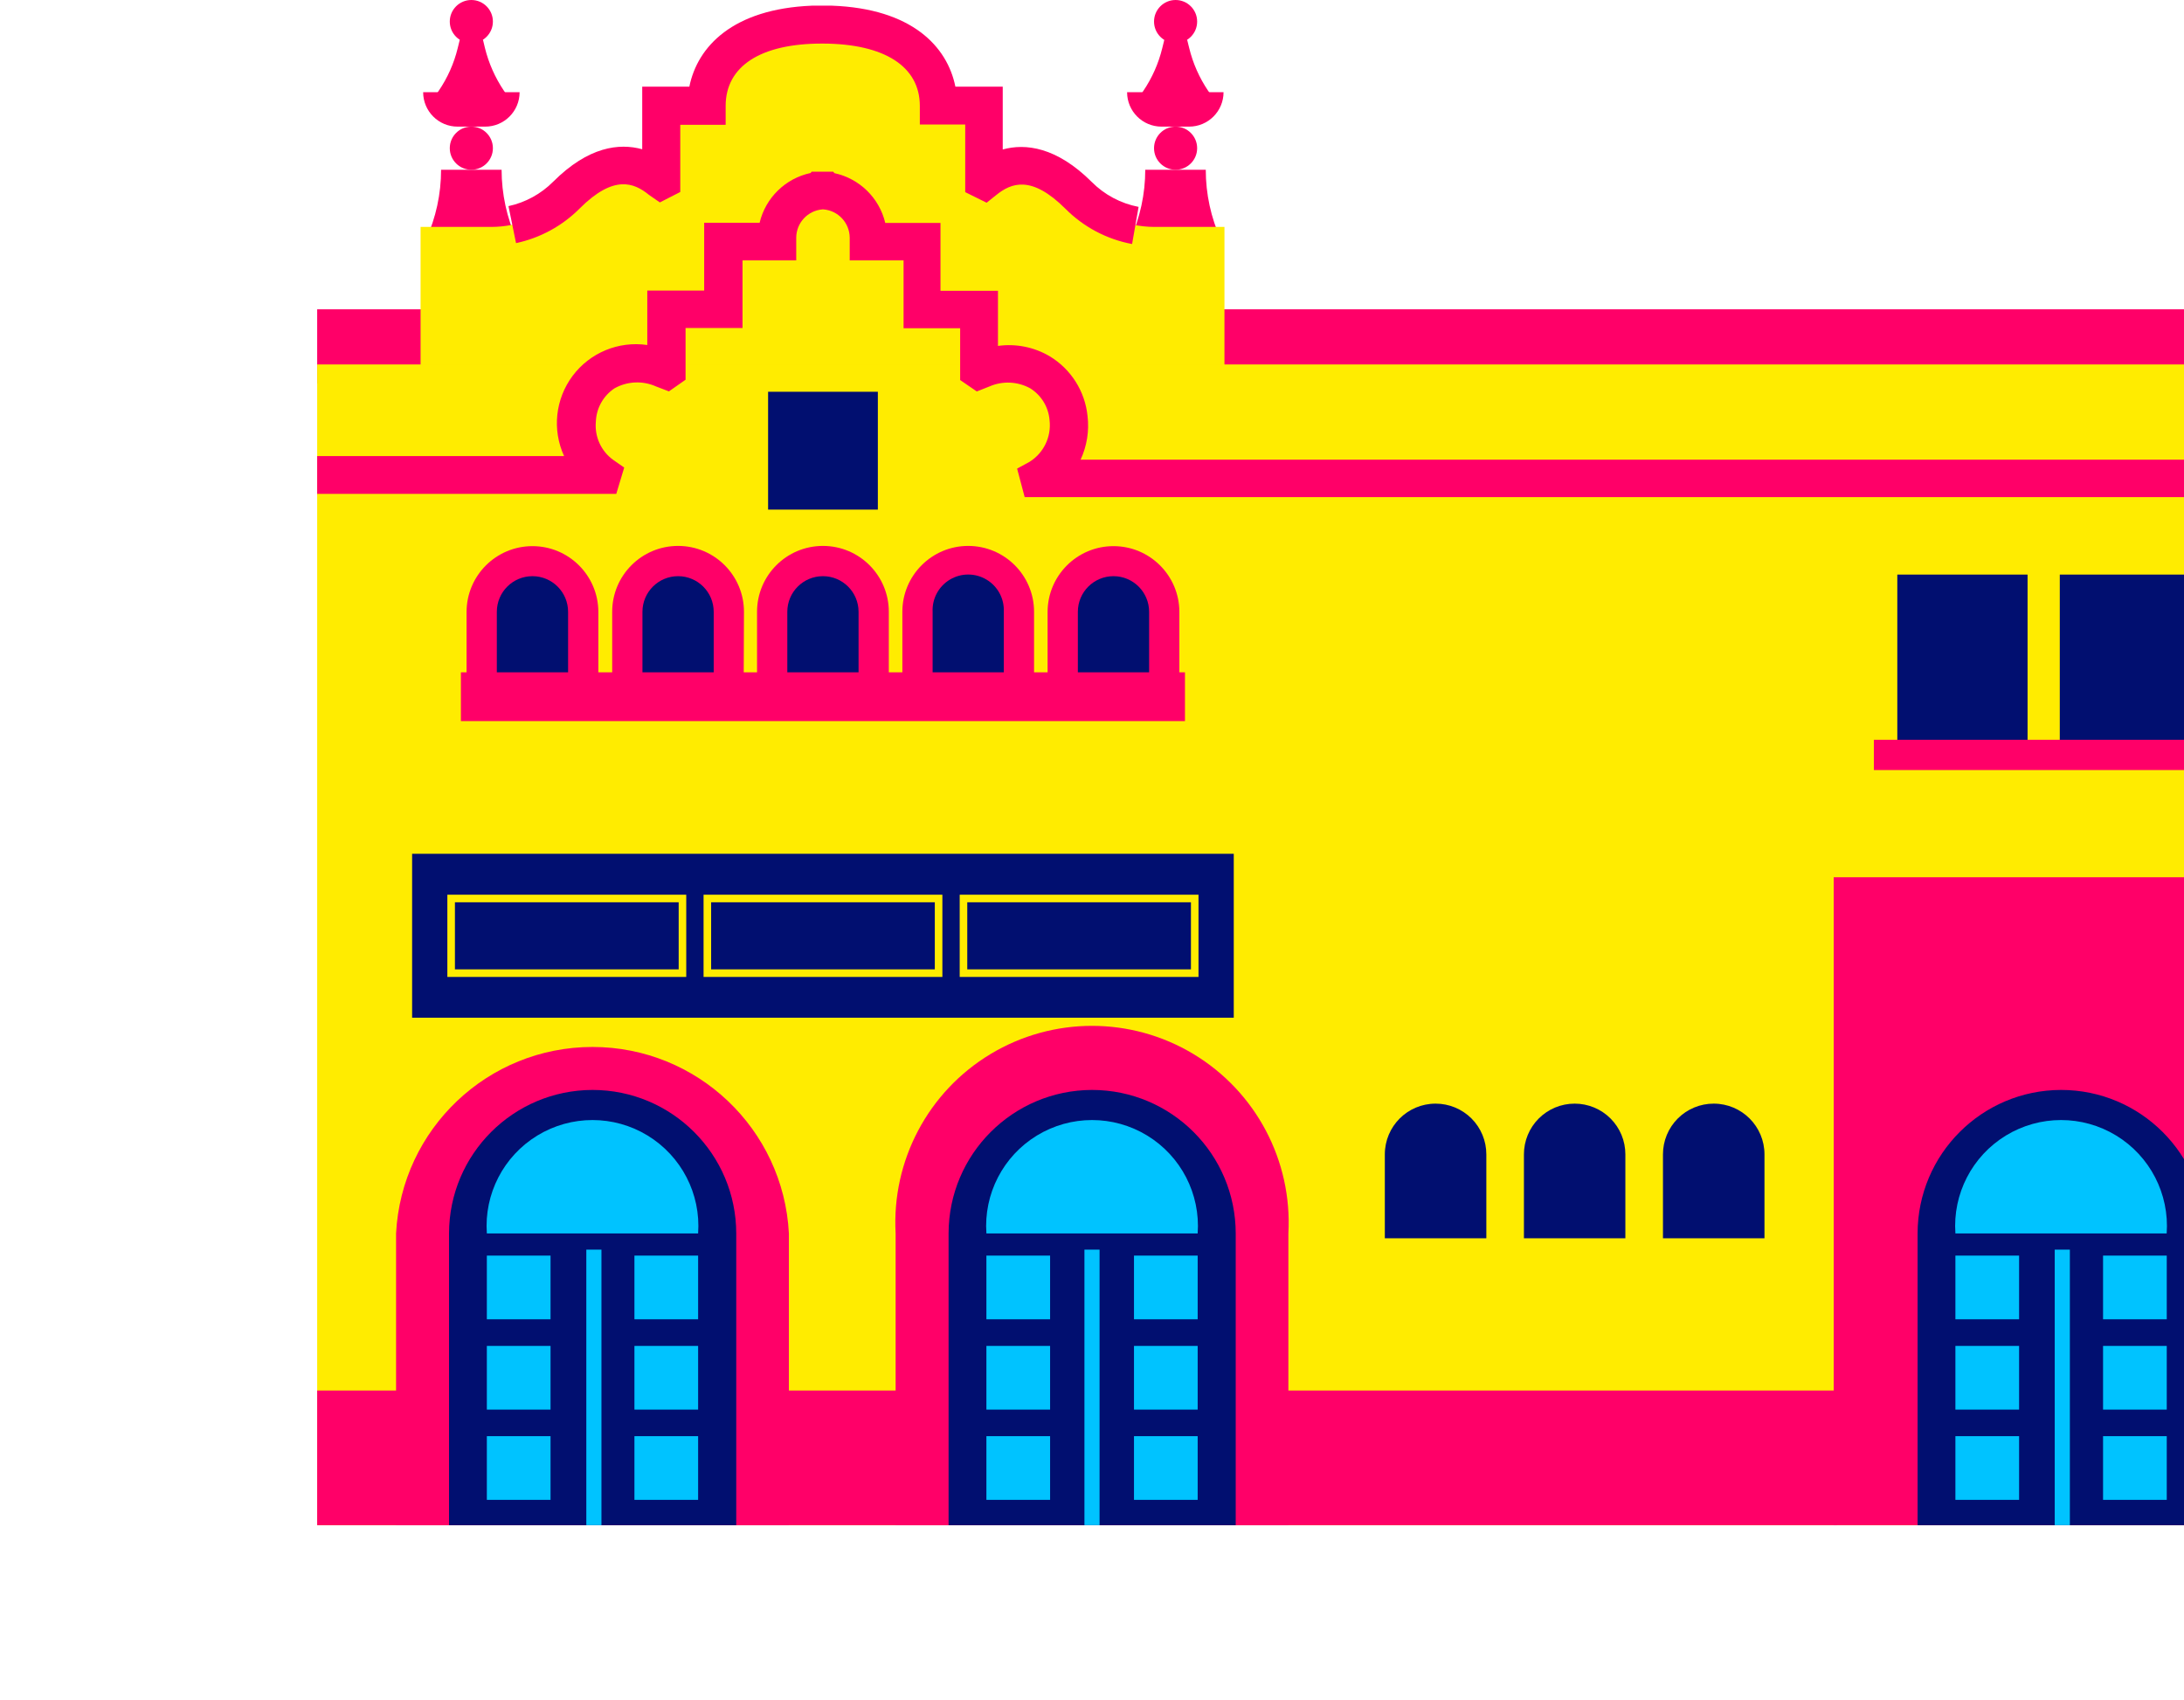
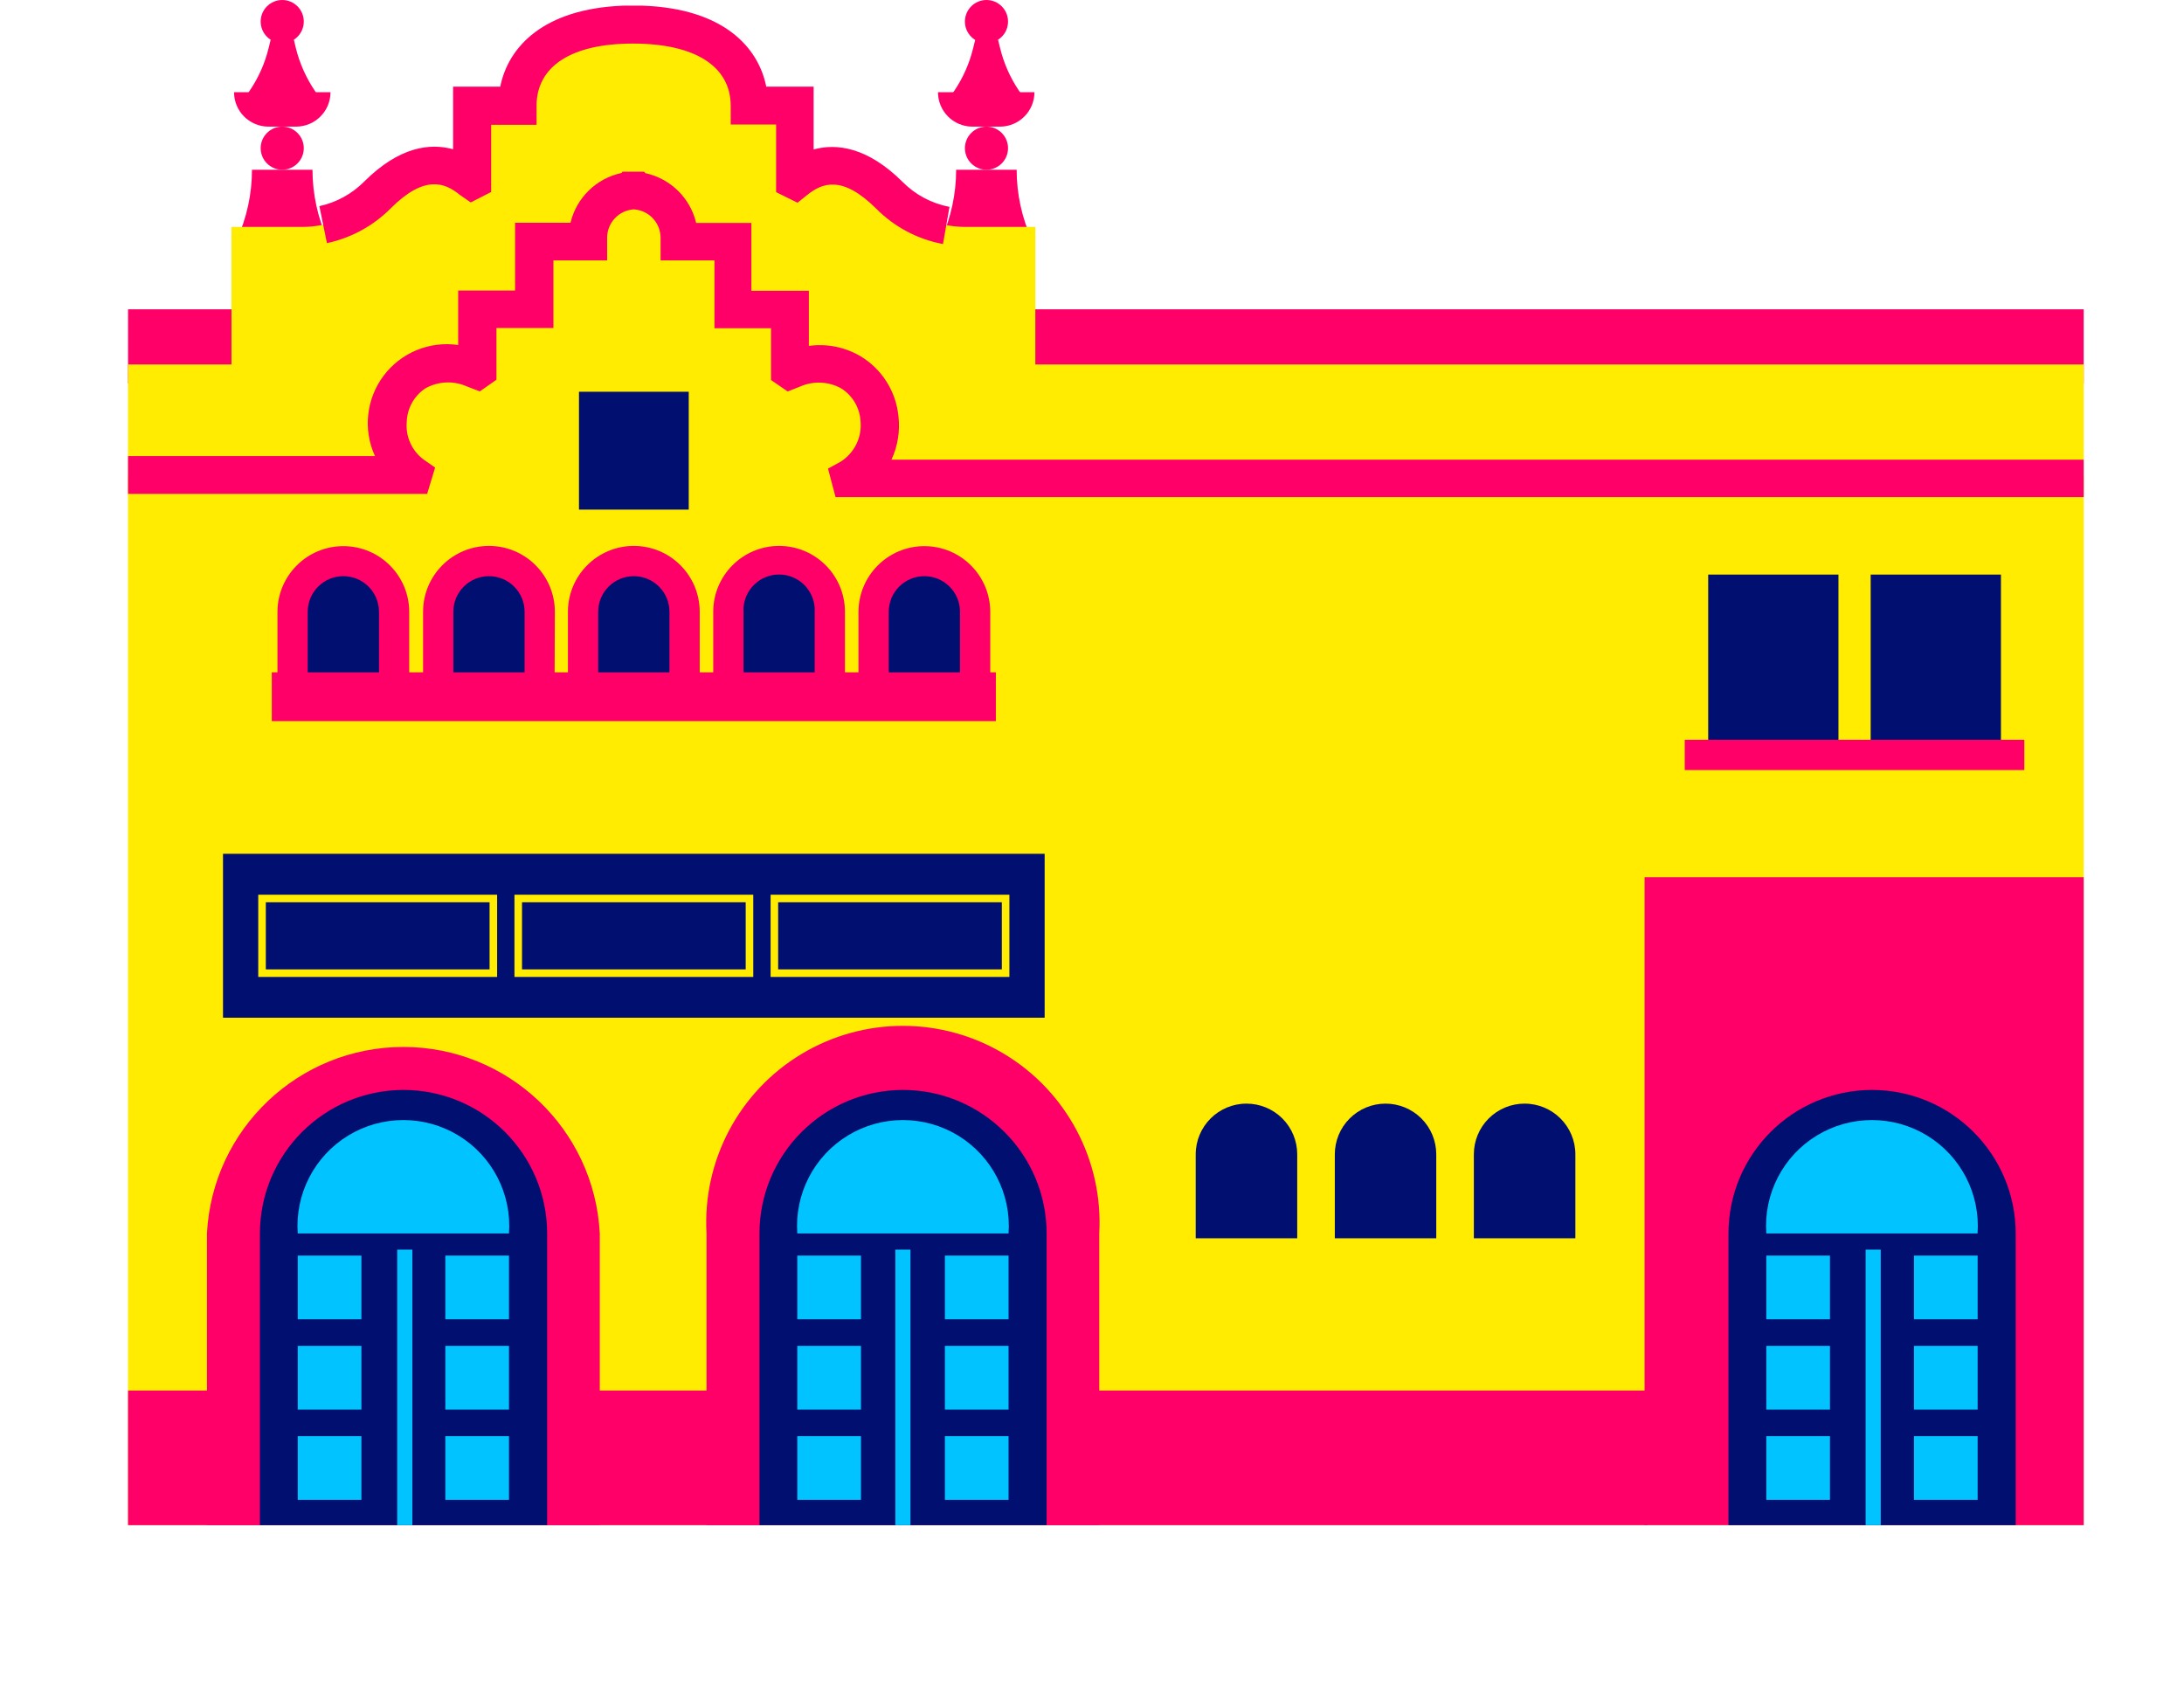
- <svg xmlns="http://www.w3.org/2000/svg" viewBox="-20 0 288.72 224.63">
+ <svg xmlns="http://www.w3.org/2000/svg" viewBox="5 0 288.72 224.63">
  <defs>
-     <style>.cls-1{fill:#ffec00;}.cls-2{fill:#ff0068;}.cls-3{clip-path:url(#clip-path);}.cls-4{fill:#010f70;}.cls-5{fill:#00c3ff;}</style>
+     <style>
+ 			.cls-1{fill:#ffec00;}.cls-2{fill:#ff0068;}.cls-3{clip-path:url(#clip-path);}.cls-4{fill:#010f70;}.cls-5{fill:#00c3ff;}
+ 		</style>
    <clipPath id="clip-path" transform="translate(21.93)">
      <rect class="cls-1" y="63.01" width="258.53" height="138.62" />
    </clipPath>
  </defs>
  <g id="Capa_2" data-name="Capa 2">
    <g id="Espacios">
      <path class="cls-2" d="M21.91,5.22H18.86l-.28,1.14A17.28,17.28,0,0,1,16.07,12L15,13.6H25.77L24.69,12a17.71,17.71,0,0,1-2.51-5.65Z" transform="translate(21.93)" />
      <path class="cls-2" d="M26.58,32.11H14.18l.2-.43a22.3,22.3,0,0,0,2-9.24h8a22.46,22.46,0,0,0,2,9.24Z" transform="translate(21.93)" />
      <circle class="cls-2" cx="42.31" cy="19.59" r="2.85" />
      <circle class="cls-2" cx="42.31" cy="2.85" r="2.85" />
      <path class="cls-2" d="M35.94,12.19H48.69a0,0,0,0,1,0,0v0a4.55,4.55,0,0,1-4.55,4.55H40.49a4.55,4.55,0,0,1-4.55-4.55v0A0,0,0,0,1,35.94,12.19Z" />
      <path class="cls-2" d="M115,5.22h-3l-.28,1.14a17.47,17.47,0,0,1-2.5,5.65l-1.09,1.59h10.79L117.78,12a17.47,17.47,0,0,1-2.5-5.65Z" transform="translate(21.93)" />
      <path class="cls-2" d="M119.67,32.11H107.28l.19-.43a22.31,22.31,0,0,0,2-9.24h8a22.31,22.31,0,0,0,2,9.24Z" transform="translate(21.93)" />
      <circle class="cls-2" cx="135.41" cy="19.59" r="2.85" />
      <circle class="cls-2" cx="135.41" cy="2.85" r="2.85" />
      <path class="cls-2" d="M129,12.19h12.75a0,0,0,0,1,0,0v0a4.55,4.55,0,0,1-4.55,4.55h-3.65A4.55,4.55,0,0,1,129,12.19v0A0,0,0,0,1,129,12.19Z" />
      <rect class="cls-2" x="21.93" y="40.89" width="258.53" height="9.8" />
      <path class="cls-1" d="M110.66,30a14.21,14.21,0,0,1-10-4.21c-4.52-4.51-8.68-5.05-12.5-2V14h-6c0-5.91-4.7-10.7-15.3-10.74h-.11c-10.6,0-15.3,4.83-15.3,10.74h-6v9.9c-3.82-3.09-8-2.55-12.5,2A14.19,14.19,0,0,1,23,30H13.67V56.85H119.94V30Z" transform="translate(21.93)" />
      <rect class="cls-1" x="21.93" y="48.18" width="258.53" height="17.35" />
      <rect class="cls-1" x="21.93" y="63.01" width="258.53" height="138.62" />
      <g class="cls-3">
        <rect class="cls-2" x="222.41" y="115.97" width="66.31" height="88.03" />
        <rect class="cls-2" y="183.83" width="222.8" height="38.44" />
        <path class="cls-4" d="M147.85,145.9h0a6.71,6.71,0,0,0-6.71,6.71V163.7h13.42V152.61A6.7,6.7,0,0,0,147.85,145.9Z" transform="translate(21.93)" />
        <path class="cls-4" d="M166.23,145.9h0a6.7,6.7,0,0,0-6.7,6.71V163.7h13.41V152.61A6.7,6.7,0,0,0,166.23,145.9Z" transform="translate(21.93)" />
        <path class="cls-4" d="M184.62,145.9h0a6.7,6.7,0,0,0-6.71,6.71V163.7h13.42V152.61A6.71,6.71,0,0,0,184.62,145.9Z" transform="translate(21.93)" />
        <path class="cls-4" d="M252.47,144.09h0a19,19,0,0,1,19,19v54.57a0,0,0,0,1,0,0H233.5a0,0,0,0,1,0,0V163.06A19,19,0,0,1,252.47,144.09Z" />
        <path class="cls-5" d="M216.57,163.06a14,14,0,1,1,27.93,0Z" transform="translate(21.93)" />
        <rect class="cls-5" x="238.5" y="165.99" width="8.42" height="8.42" />
        <rect class="cls-5" x="238.5" y="177.93" width="8.42" height="8.42" />
        <rect class="cls-5" x="238.5" y="189.86" width="8.42" height="8.42" />
        <rect class="cls-5" x="258.02" y="165.99" width="8.42" height="8.42" />
        <rect class="cls-5" x="258.02" y="177.93" width="8.42" height="8.42" />
        <rect class="cls-5" x="258.02" y="189.86" width="8.42" height="8.42" />
        <path class="cls-2" d="M76.47,224.63V163.06a26,26,0,1,1,51.92,0v61.57Z" transform="translate(21.93)" />
        <path class="cls-4" d="M124.36,144.09h0a19,19,0,0,1,19,19v54.57a0,0,0,0,1,0,0H105.4a0,0,0,0,1,0,0V163.06A19,19,0,0,1,124.36,144.09Z" />
        <path class="cls-5" d="M88.47,163.06a14,14,0,1,1,27.93,0Z" transform="translate(21.93)" />
        <rect class="cls-5" x="110.4" y="165.99" width="8.42" height="8.42" />
        <rect class="cls-5" x="110.4" y="177.93" width="8.42" height="8.42" />
        <rect class="cls-5" x="110.4" y="189.86" width="8.42" height="8.42" />
        <rect class="cls-5" x="129.91" y="165.99" width="8.42" height="8.42" />
        <rect class="cls-5" x="129.91" y="177.93" width="8.42" height="8.42" />
        <rect class="cls-5" x="129.91" y="189.86" width="8.42" height="8.42" />
        <path class="cls-2" d="M10.43,224.63V163.06a26,26,0,0,1,51.93,0v61.57Z" transform="translate(21.93)" />
        <path class="cls-4" d="M58.33,144.09h0a19,19,0,0,1,19,19v54.57a0,0,0,0,1,0,0H39.36a0,0,0,0,1,0,0V163.06A19,19,0,0,1,58.33,144.09Z" />
        <path class="cls-5" d="M22.43,163.06a14,14,0,1,1,27.93,0Z" transform="translate(21.93)" />
        <rect class="cls-5" x="44.36" y="165.99" width="8.42" height="8.42" />
        <rect class="cls-5" x="44.36" y="177.93" width="8.42" height="8.42" />
        <rect class="cls-5" x="44.36" y="189.86" width="8.42" height="8.42" />
        <rect class="cls-5" x="63.87" y="165.99" width="8.42" height="8.42" />
        <rect class="cls-5" x="63.87" y="177.93" width="8.42" height="8.42" />
        <rect class="cls-5" x="63.87" y="189.86" width="8.42" height="8.42" />
      </g>
      <rect class="cls-4" x="34.48" y="112.87" width="108.62" height="21.67" />
      <path class="cls-1" d="M48.79,129.15H17.21V118.28H48.79Zm-30.58-1H47.79v-8.87H18.21Z" transform="translate(21.93)" />
      <path class="cls-1" d="M82.65,129.15H51.08V118.28H82.65Zm-30.57-1H81.65v-8.87H52.08Z" transform="translate(21.93)" />
      <path class="cls-1" d="M116.51,129.15H84.94V118.28h31.57Zm-30.57-1h29.57v-8.87H85.94Z" transform="translate(21.93)" />
      <path class="cls-2" d="M50.39,72.2h0a8.71,8.71,0,0,1,8.71,8.71v13a0,0,0,0,1,0,0H41.68a0,0,0,0,1,0,0v-13A8.71,8.71,0,0,1,50.39,72.2Z" />
      <path class="cls-4" d="M23.75,89.88v-9a4.71,4.71,0,0,1,9.42,0v9Z" transform="translate(21.93)" />
      <path class="cls-2" d="M56.37,93.88H39v-13a8.71,8.71,0,0,1,8.71-8.71h0a8.71,8.71,0,0,1,8.71,8.71Z" transform="translate(21.93)" />
      <path class="cls-4" d="M43,89.88v-9a4.71,4.71,0,0,1,9.42,0v9Z" transform="translate(21.93)" />
      <path class="cls-2" d="M75.57,93.88H58.15v-13a8.71,8.71,0,0,1,8.71-8.71h0a8.71,8.71,0,0,1,8.71,8.71Z" transform="translate(21.93)" />
      <path class="cls-4" d="M62.15,89.88v-9a4.71,4.71,0,0,1,9.42,0v9Z" transform="translate(21.93)" />
      <path class="cls-2" d="M94.77,93.88H77.36v-13a8.71,8.71,0,0,1,8.7-8.71h0a8.71,8.71,0,0,1,8.71,8.71Z" transform="translate(21.93)" />
      <path class="cls-4" d="M81.36,89.88v-9a4.71,4.71,0,1,1,9.41,0v9Z" transform="translate(21.93)" />
      <path class="cls-2" d="M127.2,72.2h0a8.71,8.71,0,0,1,8.71,8.71v13a0,0,0,0,1,0,0H118.49a0,0,0,0,1,0,0v-13A8.71,8.71,0,0,1,127.2,72.2Z" />
      <path class="cls-4" d="M100.56,89.88v-9a4.71,4.71,0,0,1,9.42,0v9Z" transform="translate(21.93)" />
      <rect class="cls-2" x="40.93" y="88.88" width="95.72" height="6.45" />
      <rect class="cls-4" x="230.82" y="75.96" width="17.22" height="23.03" />
      <rect class="cls-4" x="252.3" y="75.96" width="17.22" height="23.03" />
      <rect class="cls-2" x="227.72" y="97.8" width="44.89" height="4" />
      <path class="cls-2" d="M258.53,65.72h-165l-1-3.77,1.65-.9a5.71,5.71,0,0,0,2.64-5.5,5.48,5.48,0,0,0-2.55-4.21,6.11,6.11,0,0,0-5.4-.25l-1.67.66-2.2-1.51V43.39H77.52l0-2.53V34.42H70.4v-3a3.78,3.78,0,0,0-3.48-3.74H66.8a3.77,3.77,0,0,0-3.47,3.74v3h-7.1v8.94l-2.53,0h-5v6.84L46.5,51.74l-1.7-.65a6.12,6.12,0,0,0-5.5.25,5.53,5.53,0,0,0-2.46,4.42,5.59,5.59,0,0,0,2.31,5.05l1.44,1-1.05,3.48H0v-5H32.64a10.44,10.44,0,0,1,11-14.68V38.41l2.52,0h5V29.45l2.53,0h4.8a8.82,8.82,0,0,1,6.74-6.58l.13-.17,1.21,0h1.65l.16.19a8.82,8.82,0,0,1,6.72,6.58h7.3l0,2.53v6.44H90l0,2.52v4.77a10.58,10.58,0,0,1,6.84,1.37,10.46,10.46,0,0,1,5,7.9,10.68,10.68,0,0,1-.92,5.77H258.53Z" transform="translate(21.93)" />
      <rect class="cls-4" x="81.54" y="51.79" width="14.51" height="15.58" />
      <rect class="cls-5" x="57.51" y="165.2" width="2" height="36.43" />
      <rect class="cls-5" x="123.36" y="165.2" width="2" height="36.43" />
      <rect class="cls-5" x="251.63" y="165.2" width="2" height="36.43" />
      <path class="cls-2" d="M107.73,32.26a16.78,16.78,0,0,1-8.82-4.67c-4.49-4.47-7.15-3.42-9.16-1.79l-1.25,1-2.83-1.4V16.46h-6V14c0-5.21-4.67-8.21-12.8-8.24h-.1C58.62,5.75,54,8.75,54,14v2.5h-6v8.88L45.3,26.76l-1.44-1c-2-1.63-4.67-2.68-9.15,1.79a16.81,16.81,0,0,1-8.42,4.59l-1-4.89a11.89,11.89,0,0,0,5.92-3.24c4.64-4.63,8.71-5.12,11.76-4.28V11.46H49.2C50.27,6.15,54.94,1.18,65.39.75l0,0h2.68l0,0c10.53.39,15.23,5.38,16.3,10.71h6.26v8.3c3-.83,7.11-.34,11.76,4.29a11.88,11.88,0,0,0,6.2,3.3Z" transform="translate(21.93)" />
    </g>
  </g>
</svg>
